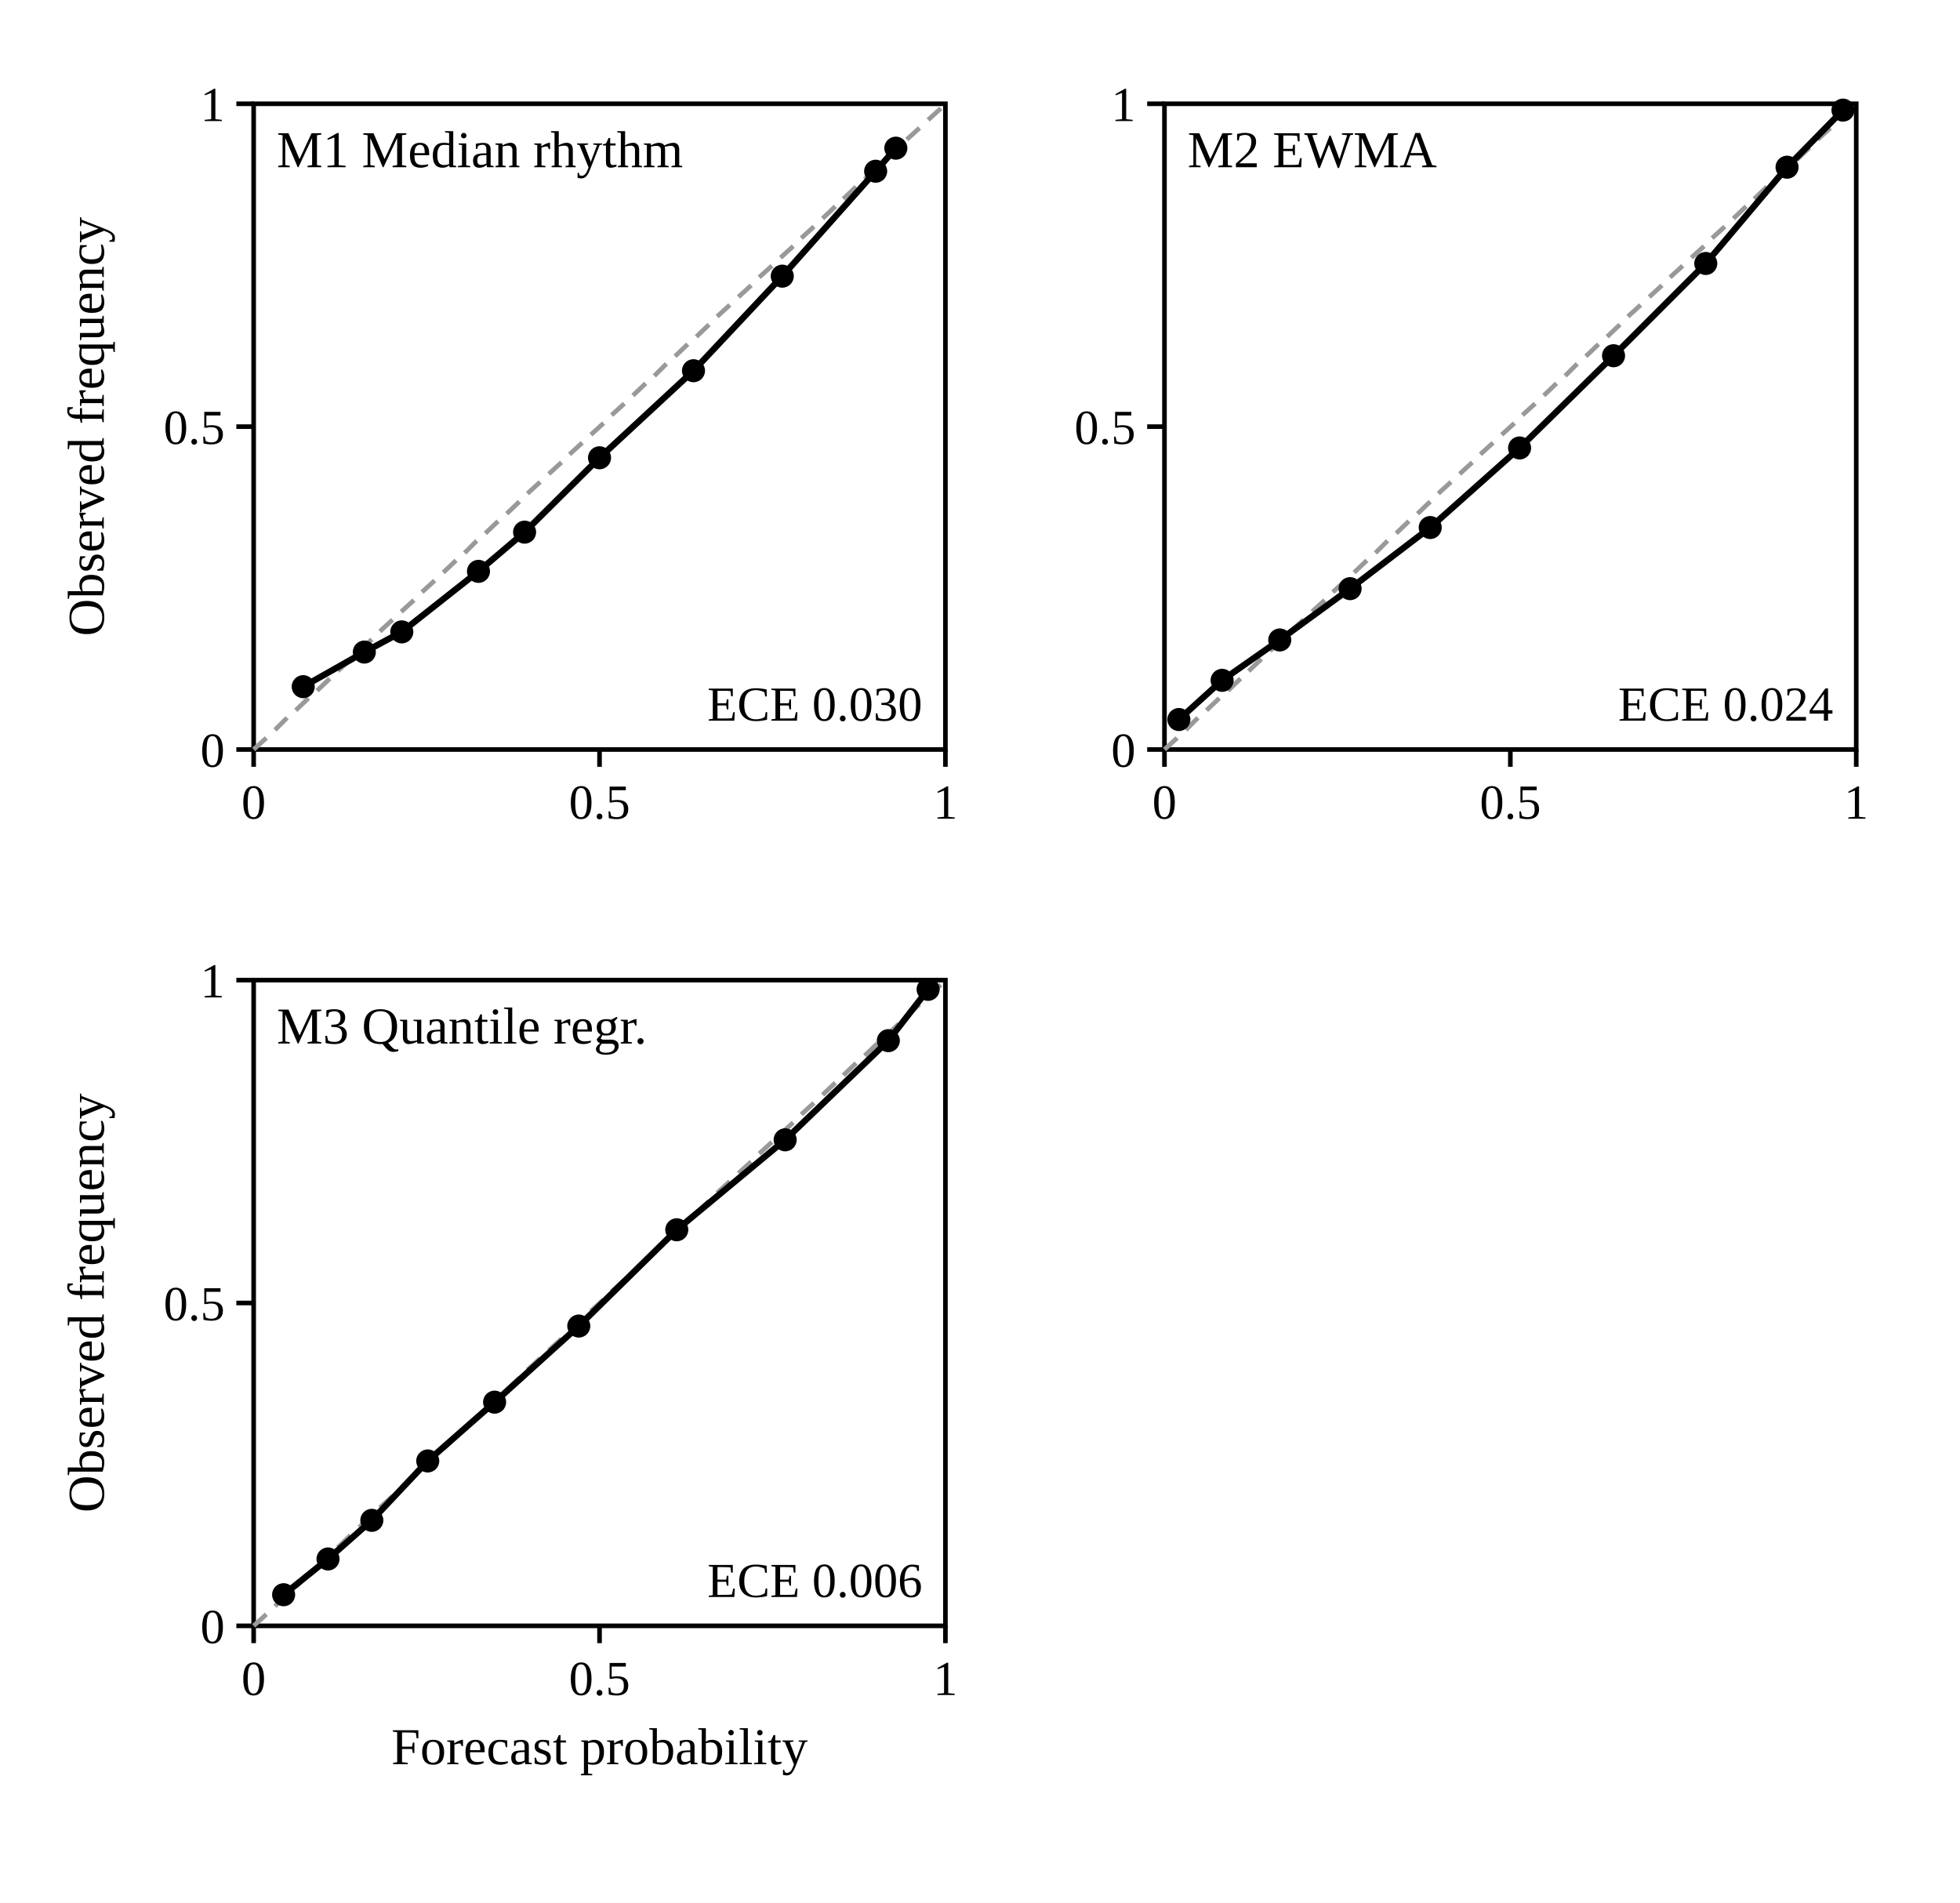
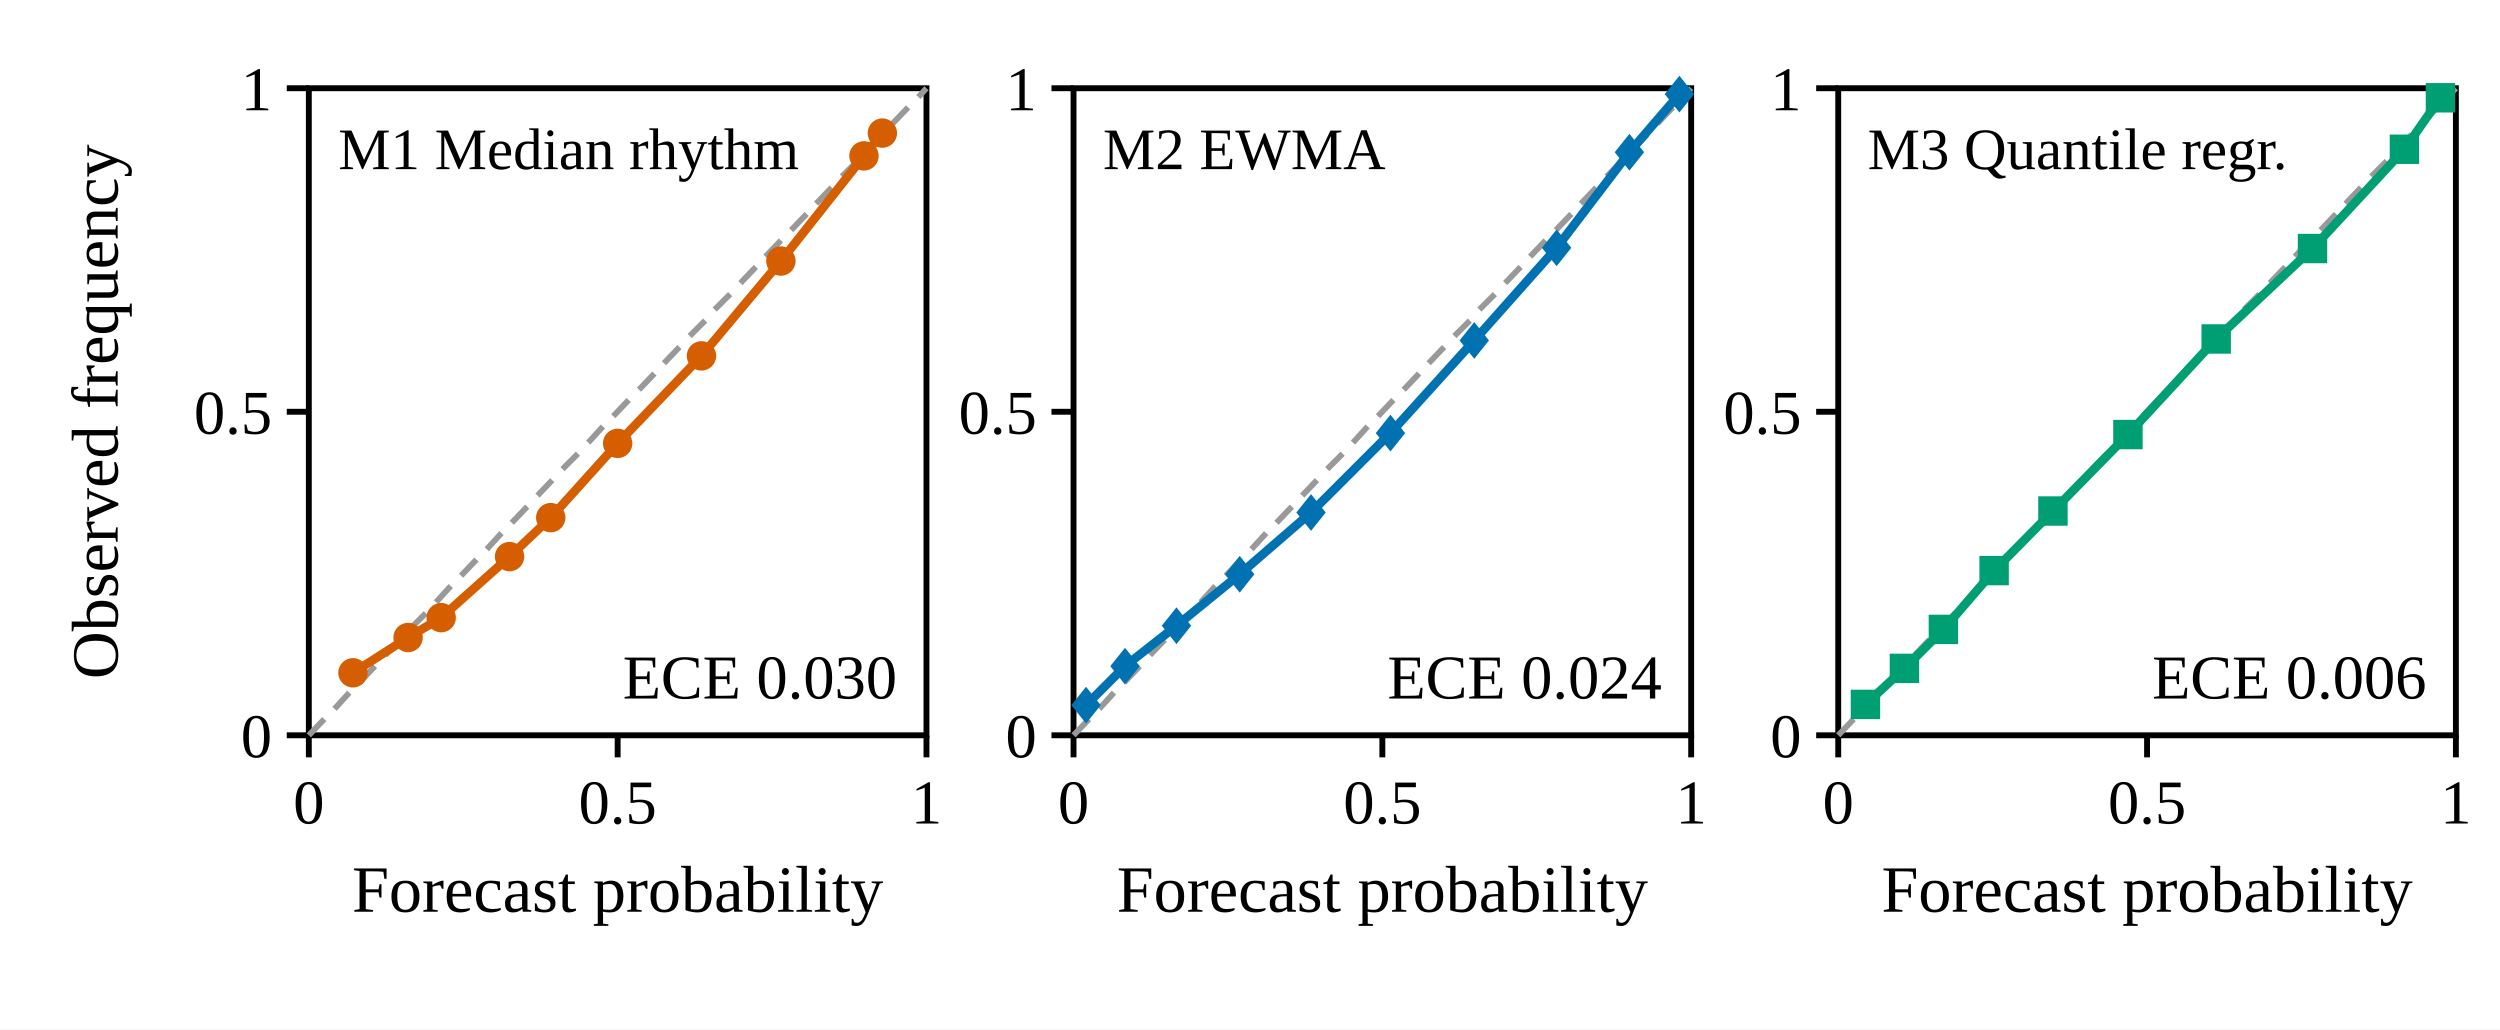
- <svg xmlns="http://www.w3.org/2000/svg" width="340" height="330" viewBox="0 0 340 330">
-   <rect width="340" height="330" fill="#fff" />
-   <rect x="44" y="18" width="120" height="112" fill="none" stroke="#000" stroke-width="0.8" />
-   <line x1="44.0" y1="130" x2="44.0" y2="133" stroke="#000" stroke-width="0.8" />
-   <text x="44.0" y="142" font-family="Times New Roman, Times, serif" font-size="8.5" text-anchor="middle">0</text>
-   <line x1="104.0" y1="130" x2="104.0" y2="133" stroke="#000" stroke-width="0.8" />
-   <text x="104.0" y="142" font-family="Times New Roman, Times, serif" font-size="8.5" text-anchor="middle">0.5</text>
-   <line x1="164.0" y1="130" x2="164.0" y2="133" stroke="#000" stroke-width="0.8" />
-   <text x="164.0" y="142" font-family="Times New Roman, Times, serif" font-size="8.5" text-anchor="middle">1</text>
-   <line x1="41" y1="130.0" x2="44" y2="130.0" stroke="#000" stroke-width="0.8" />
-   <text x="39" y="133.0" font-family="Times New Roman, Times, serif" font-size="8.5" text-anchor="end">0</text>
-   <line x1="41" y1="74.0" x2="44" y2="74.0" stroke="#000" stroke-width="0.8" />
-   <text x="39" y="77.0" font-family="Times New Roman, Times, serif" font-size="8.5" text-anchor="end">0.5</text>
-   <line x1="41" y1="18.0" x2="44" y2="18.0" stroke="#000" stroke-width="0.8" />
-   <text x="39" y="21.0" font-family="Times New Roman, Times, serif" font-size="8.5" text-anchor="end">1</text>
-   <text x="18" y="74.0" font-family="Times New Roman, Times, serif" font-size="9" text-anchor="middle" transform="rotate(-90 18 74.0)">Observed frequency</text>
-   <line x1="44.0" y1="130.0" x2="46.2" y2="128.0" stroke="#999999" stroke-width="0.8" />
-   <line x1="47.7" y1="126.6" x2="49.8" y2="124.5" stroke="#999999" stroke-width="0.8" />
-   <line x1="51.3" y1="123.2" x2="53.5" y2="121.1" stroke="#999999" stroke-width="0.8" />
-   <line x1="55.0" y1="119.8" x2="57.2" y2="117.7" stroke="#999999" stroke-width="0.8" />
-   <line x1="58.6" y1="116.4" x2="60.8" y2="114.3" stroke="#999999" stroke-width="0.8" />
-   <line x1="62.3" y1="112.9" x2="64.5" y2="110.9" stroke="#999999" stroke-width="0.8" />
-   <line x1="65.9" y1="109.5" x2="68.1" y2="107.5" stroke="#999999" stroke-width="0.8" />
-   <line x1="69.6" y1="106.1" x2="71.8" y2="104.1" stroke="#999999" stroke-width="0.8" />
-   <line x1="73.2" y1="102.7" x2="75.4" y2="100.7" stroke="#999999" stroke-width="0.8" />
-   <line x1="76.9" y1="99.3" x2="79.1" y2="97.2" stroke="#999999" stroke-width="0.8" />
-   <line x1="80.6" y1="95.9" x2="82.7" y2="93.8" stroke="#999999" stroke-width="0.8" />
-   <line x1="84.2" y1="92.5" x2="86.4" y2="90.4" stroke="#999999" stroke-width="0.8" />
-   <line x1="87.9" y1="89.1" x2="90.1" y2="87.0" stroke="#999999" stroke-width="0.8" />
-   <line x1="91.5" y1="85.6" x2="93.7" y2="83.6" stroke="#999999" stroke-width="0.8" />
-   <line x1="95.2" y1="82.2" x2="97.4" y2="80.2" stroke="#999999" stroke-width="0.8" />
-   <line x1="98.8" y1="78.8" x2="101.0" y2="76.8" stroke="#999999" stroke-width="0.8" />
-   <line x1="102.5" y1="75.4" x2="104.7" y2="73.4" stroke="#999999" stroke-width="0.8" />
-   <line x1="106.1" y1="72.0" x2="108.3" y2="70.0" stroke="#999999" stroke-width="0.8" />
-   <line x1="109.8" y1="68.6" x2="112.0" y2="66.5" stroke="#999999" stroke-width="0.8" />
-   <line x1="113.5" y1="65.2" x2="115.6" y2="63.1" stroke="#999999" stroke-width="0.8" />
-   <line x1="117.1" y1="61.8" x2="119.3" y2="59.7" stroke="#999999" stroke-width="0.8" />
-   <line x1="120.8" y1="58.4" x2="123.0" y2="56.3" stroke="#999999" stroke-width="0.8" />
-   <line x1="124.4" y1="54.9" x2="126.6" y2="52.9" stroke="#999999" stroke-width="0.8" />
-   <line x1="128.1" y1="51.5" x2="130.3" y2="49.5" stroke="#999999" stroke-width="0.8" />
-   <line x1="131.7" y1="48.1" x2="133.9" y2="46.1" stroke="#999999" stroke-width="0.8" />
-   <line x1="135.4" y1="44.7" x2="137.6" y2="42.7" stroke="#999999" stroke-width="0.8" />
-   <line x1="139.0" y1="41.3" x2="141.2" y2="39.3" stroke="#999999" stroke-width="0.8" />
-   <line x1="142.7" y1="37.9" x2="144.9" y2="35.8" stroke="#999999" stroke-width="0.8" />
-   <line x1="146.3" y1="34.5" x2="148.5" y2="32.4" stroke="#999999" stroke-width="0.8" />
-   <line x1="150.0" y1="31.1" x2="152.2" y2="29.0" stroke="#999999" stroke-width="0.8" />
-   <line x1="153.7" y1="27.7" x2="155.9" y2="25.6" stroke="#999999" stroke-width="0.8" />
-   <line x1="157.3" y1="24.2" x2="159.5" y2="22.2" stroke="#999999" stroke-width="0.8" />
-   <line x1="161.0" y1="20.8" x2="163.2" y2="18.8" stroke="#999999" stroke-width="0.8" />
-   <polyline points="52.6,119.1 63.2,113.1 69.7,109.6 83.0,99.1 91.0,92.3 104.0,79.4 120.3,64.3 135.7,47.9 151.9,29.7 155.4,25.7" fill="none" stroke="#000000" stroke-width="1.1" />
-   <circle cx="52.6" cy="119.1" r="2.0" fill="#000000" />
-   <circle cx="63.2" cy="113.1" r="2.0" fill="#000000" />
-   <circle cx="69.7" cy="109.6" r="2.0" fill="#000000" />
-   <circle cx="83.0" cy="99.1" r="2.0" fill="#000000" />
-   <circle cx="91.0" cy="92.3" r="2.0" fill="#000000" />
-   <circle cx="104.0" cy="79.4" r="2.0" fill="#000000" />
-   <circle cx="120.3" cy="64.3" r="2.0" fill="#000000" />
-   <circle cx="135.7" cy="47.9" r="2.0" fill="#000000" />
-   <circle cx="151.9" cy="29.7" r="2.0" fill="#000000" />
-   <circle cx="155.4" cy="25.7" r="2.0" fill="#000000" />
-   <text x="48" y="29" font-family="Times New Roman, Times, serif" font-size="9">M1 Median rhythm</text>
-   <text x="160" y="125" font-family="Times New Roman, Times, serif" font-size="8.5" text-anchor="end">ECE 0.030</text>
-   <rect x="202" y="18" width="120" height="112" fill="none" stroke="#000" stroke-width="0.8" />
-   <line x1="202.0" y1="130" x2="202.0" y2="133" stroke="#000" stroke-width="0.8" />
-   <text x="202.0" y="142" font-family="Times New Roman, Times, serif" font-size="8.5" text-anchor="middle">0</text>
-   <line x1="262.0" y1="130" x2="262.0" y2="133" stroke="#000" stroke-width="0.8" />
-   <text x="262.0" y="142" font-family="Times New Roman, Times, serif" font-size="8.5" text-anchor="middle">0.5</text>
-   <line x1="322.0" y1="130" x2="322.0" y2="133" stroke="#000" stroke-width="0.8" />
-   <text x="322.0" y="142" font-family="Times New Roman, Times, serif" font-size="8.5" text-anchor="middle">1</text>
-   <line x1="199" y1="130.0" x2="202" y2="130.0" stroke="#000" stroke-width="0.8" />
-   <text x="197" y="133.0" font-family="Times New Roman, Times, serif" font-size="8.5" text-anchor="end">0</text>
-   <line x1="199" y1="74.0" x2="202" y2="74.0" stroke="#000" stroke-width="0.8" />
-   <text x="197" y="77.0" font-family="Times New Roman, Times, serif" font-size="8.5" text-anchor="end">0.5</text>
-   <line x1="199" y1="18.0" x2="202" y2="18.0" stroke="#000" stroke-width="0.8" />
-   <text x="197" y="21.0" font-family="Times New Roman, Times, serif" font-size="8.5" text-anchor="end">1</text>
-   <line x1="202.0" y1="130.0" x2="204.2" y2="128.0" stroke="#999999" stroke-width="0.8" />
-   <line x1="205.7" y1="126.6" x2="207.8" y2="124.5" stroke="#999999" stroke-width="0.8" />
-   <line x1="209.3" y1="123.2" x2="211.5" y2="121.1" stroke="#999999" stroke-width="0.8" />
-   <line x1="213.0" y1="119.8" x2="215.2" y2="117.7" stroke="#999999" stroke-width="0.8" />
-   <line x1="216.6" y1="116.4" x2="218.8" y2="114.3" stroke="#999999" stroke-width="0.8" />
-   <line x1="220.3" y1="112.9" x2="222.5" y2="110.9" stroke="#999999" stroke-width="0.8" />
-   <line x1="223.9" y1="109.5" x2="226.1" y2="107.5" stroke="#999999" stroke-width="0.8" />
-   <line x1="227.6" y1="106.1" x2="229.8" y2="104.1" stroke="#999999" stroke-width="0.8" />
-   <line x1="231.2" y1="102.7" x2="233.4" y2="100.7" stroke="#999999" stroke-width="0.8" />
-   <line x1="234.9" y1="99.3" x2="237.1" y2="97.2" stroke="#999999" stroke-width="0.8" />
-   <line x1="238.6" y1="95.9" x2="240.7" y2="93.8" stroke="#999999" stroke-width="0.8" />
-   <line x1="242.2" y1="92.5" x2="244.4" y2="90.4" stroke="#999999" stroke-width="0.8" />
-   <line x1="245.9" y1="89.1" x2="248.1" y2="87.0" stroke="#999999" stroke-width="0.8" />
-   <line x1="249.5" y1="85.6" x2="251.7" y2="83.6" stroke="#999999" stroke-width="0.8" />
-   <line x1="253.2" y1="82.2" x2="255.4" y2="80.2" stroke="#999999" stroke-width="0.8" />
-   <line x1="256.8" y1="78.8" x2="259.0" y2="76.8" stroke="#999999" stroke-width="0.8" />
-   <line x1="260.5" y1="75.4" x2="262.7" y2="73.4" stroke="#999999" stroke-width="0.8" />
-   <line x1="264.1" y1="72.0" x2="266.3" y2="70.0" stroke="#999999" stroke-width="0.8" />
-   <line x1="267.8" y1="68.6" x2="270.0" y2="66.5" stroke="#999999" stroke-width="0.8" />
-   <line x1="271.5" y1="65.2" x2="273.6" y2="63.1" stroke="#999999" stroke-width="0.8" />
-   <line x1="275.1" y1="61.8" x2="277.3" y2="59.7" stroke="#999999" stroke-width="0.8" />
-   <line x1="278.8" y1="58.4" x2="281.0" y2="56.3" stroke="#999999" stroke-width="0.8" />
-   <line x1="282.4" y1="54.9" x2="284.6" y2="52.9" stroke="#999999" stroke-width="0.8" />
-   <line x1="286.1" y1="51.5" x2="288.3" y2="49.5" stroke="#999999" stroke-width="0.8" />
-   <line x1="289.7" y1="48.1" x2="291.9" y2="46.1" stroke="#999999" stroke-width="0.8" />
-   <line x1="293.4" y1="44.7" x2="295.6" y2="42.7" stroke="#999999" stroke-width="0.8" />
-   <line x1="297.0" y1="41.3" x2="299.2" y2="39.3" stroke="#999999" stroke-width="0.8" />
-   <line x1="300.7" y1="37.9" x2="302.9" y2="35.8" stroke="#999999" stroke-width="0.8" />
-   <line x1="304.3" y1="34.5" x2="306.5" y2="32.4" stroke="#999999" stroke-width="0.8" />
-   <line x1="308.0" y1="31.1" x2="310.2" y2="29.0" stroke="#999999" stroke-width="0.8" />
-   <line x1="311.7" y1="27.7" x2="313.9" y2="25.6" stroke="#999999" stroke-width="0.8" />
-   <line x1="315.3" y1="24.2" x2="317.5" y2="22.2" stroke="#999999" stroke-width="0.8" />
-   <line x1="319.0" y1="20.8" x2="321.2" y2="18.8" stroke="#999999" stroke-width="0.8" />
-   <polyline points="204.5,124.8 212.0,118.0 222.0,111.0 234.2,102.1 248.1,91.5 263.6,77.7 279.9,61.7 295.9,45.7 310.0,29.0 319.7,19.1" fill="none" stroke="#000000" stroke-width="1.1" />
-   <circle cx="204.5" cy="124.8" r="2.0" fill="#000000" />
-   <circle cx="212.0" cy="118.0" r="2.0" fill="#000000" />
-   <circle cx="222.0" cy="111.0" r="2.0" fill="#000000" />
-   <circle cx="234.2" cy="102.1" r="2.0" fill="#000000" />
-   <circle cx="248.1" cy="91.5" r="2.0" fill="#000000" />
-   <circle cx="263.6" cy="77.7" r="2.0" fill="#000000" />
-   <circle cx="279.9" cy="61.7" r="2.0" fill="#000000" />
-   <circle cx="295.9" cy="45.7" r="2.0" fill="#000000" />
-   <circle cx="310.0" cy="29.0" r="2.0" fill="#000000" />
-   <circle cx="319.7" cy="19.1" r="2.0" fill="#000000" />
-   <text x="206" y="29" font-family="Times New Roman, Times, serif" font-size="9">M2 EWMA</text>
-   <text x="318" y="125" font-family="Times New Roman, Times, serif" font-size="8.5" text-anchor="end">ECE 0.024</text>
-   <rect x="44" y="170" width="120" height="112" fill="none" stroke="#000" stroke-width="0.8" />
-   <line x1="44.0" y1="282" x2="44.0" y2="285" stroke="#000" stroke-width="0.8" />
-   <text x="44.0" y="294" font-family="Times New Roman, Times, serif" font-size="8.5" text-anchor="middle">0</text>
-   <line x1="104.0" y1="282" x2="104.0" y2="285" stroke="#000" stroke-width="0.8" />
-   <text x="104.0" y="294" font-family="Times New Roman, Times, serif" font-size="8.5" text-anchor="middle">0.5</text>
-   <line x1="164.0" y1="282" x2="164.0" y2="285" stroke="#000" stroke-width="0.8" />
-   <text x="164.0" y="294" font-family="Times New Roman, Times, serif" font-size="8.5" text-anchor="middle">1</text>
-   <line x1="41" y1="282.0" x2="44" y2="282.0" stroke="#000" stroke-width="0.8" />
-   <text x="39" y="285.0" font-family="Times New Roman, Times, serif" font-size="8.5" text-anchor="end">0</text>
-   <line x1="41" y1="226.0" x2="44" y2="226.0" stroke="#000" stroke-width="0.8" />
-   <text x="39" y="229.0" font-family="Times New Roman, Times, serif" font-size="8.5" text-anchor="end">0.5</text>
-   <line x1="41" y1="170.0" x2="44" y2="170.0" stroke="#000" stroke-width="0.8" />
-   <text x="39" y="173.0" font-family="Times New Roman, Times, serif" font-size="8.5" text-anchor="end">1</text>
-   <text x="104.0" y="306" font-family="Times New Roman, Times, serif" font-size="9" text-anchor="middle">Forecast probability</text>
-   <text x="18" y="226.0" font-family="Times New Roman, Times, serif" font-size="9" text-anchor="middle" transform="rotate(-90 18 226.0)">Observed frequency</text>
-   <line x1="44.0" y1="282.0" x2="46.2" y2="280.0" stroke="#999999" stroke-width="0.8" />
-   <line x1="47.7" y1="278.6" x2="49.8" y2="276.5" stroke="#999999" stroke-width="0.8" />
-   <line x1="51.3" y1="275.2" x2="53.5" y2="273.1" stroke="#999999" stroke-width="0.8" />
-   <line x1="55.0" y1="271.8" x2="57.2" y2="269.7" stroke="#999999" stroke-width="0.8" />
-   <line x1="58.6" y1="268.4" x2="60.8" y2="266.3" stroke="#999999" stroke-width="0.8" />
-   <line x1="62.3" y1="264.9" x2="64.5" y2="262.9" stroke="#999999" stroke-width="0.8" />
-   <line x1="65.9" y1="261.5" x2="68.1" y2="259.5" stroke="#999999" stroke-width="0.8" />
-   <line x1="69.6" y1="258.1" x2="71.8" y2="256.1" stroke="#999999" stroke-width="0.8" />
-   <line x1="73.2" y1="254.7" x2="75.4" y2="252.7" stroke="#999999" stroke-width="0.8" />
-   <line x1="76.9" y1="251.3" x2="79.1" y2="249.2" stroke="#999999" stroke-width="0.8" />
-   <line x1="80.6" y1="247.9" x2="82.7" y2="245.8" stroke="#999999" stroke-width="0.8" />
-   <line x1="84.2" y1="244.5" x2="86.4" y2="242.4" stroke="#999999" stroke-width="0.8" />
-   <line x1="87.9" y1="241.1" x2="90.1" y2="239.0" stroke="#999999" stroke-width="0.8" />
-   <line x1="91.5" y1="237.6" x2="93.7" y2="235.6" stroke="#999999" stroke-width="0.8" />
-   <line x1="95.2" y1="234.2" x2="97.4" y2="232.2" stroke="#999999" stroke-width="0.8" />
-   <line x1="98.8" y1="230.8" x2="101.0" y2="228.8" stroke="#999999" stroke-width="0.8" />
-   <line x1="102.5" y1="227.4" x2="104.7" y2="225.4" stroke="#999999" stroke-width="0.8" />
-   <line x1="106.1" y1="224.0" x2="108.3" y2="222.0" stroke="#999999" stroke-width="0.8" />
-   <line x1="109.8" y1="220.6" x2="112.0" y2="218.5" stroke="#999999" stroke-width="0.8" />
-   <line x1="113.5" y1="217.2" x2="115.6" y2="215.1" stroke="#999999" stroke-width="0.8" />
-   <line x1="117.1" y1="213.8" x2="119.3" y2="211.7" stroke="#999999" stroke-width="0.8" />
-   <line x1="120.8" y1="210.4" x2="123.0" y2="208.3" stroke="#999999" stroke-width="0.8" />
-   <line x1="124.4" y1="206.9" x2="126.6" y2="204.9" stroke="#999999" stroke-width="0.8" />
-   <line x1="128.1" y1="203.5" x2="130.3" y2="201.5" stroke="#999999" stroke-width="0.8" />
-   <line x1="131.7" y1="200.1" x2="133.9" y2="198.1" stroke="#999999" stroke-width="0.8" />
-   <line x1="135.4" y1="196.7" x2="137.6" y2="194.7" stroke="#999999" stroke-width="0.8" />
-   <line x1="139.0" y1="193.3" x2="141.2" y2="191.3" stroke="#999999" stroke-width="0.8" />
-   <line x1="142.7" y1="189.9" x2="144.9" y2="187.8" stroke="#999999" stroke-width="0.8" />
-   <line x1="146.3" y1="186.5" x2="148.5" y2="184.4" stroke="#999999" stroke-width="0.8" />
-   <line x1="150.0" y1="183.1" x2="152.2" y2="181.0" stroke="#999999" stroke-width="0.8" />
-   <line x1="153.7" y1="179.7" x2="155.9" y2="177.6" stroke="#999999" stroke-width="0.8" />
-   <line x1="157.3" y1="176.2" x2="159.5" y2="174.2" stroke="#999999" stroke-width="0.8" />
-   <line x1="161.0" y1="172.8" x2="163.2" y2="170.8" stroke="#999999" stroke-width="0.8" />
-   <polyline points="49.2,276.6 56.9,270.4 64.5,263.7 74.2,253.4 85.8,243.2 100.4,230.0 117.4,213.3 136.2,197.7 154.1,180.5 161.0,171.6" fill="none" stroke="#000000" stroke-width="1.1" />
-   <circle cx="49.2" cy="276.6" r="2.0" fill="#000000" />
-   <circle cx="56.9" cy="270.4" r="2.0" fill="#000000" />
-   <circle cx="64.5" cy="263.7" r="2.0" fill="#000000" />
-   <circle cx="74.2" cy="253.4" r="2.0" fill="#000000" />
-   <circle cx="85.8" cy="243.2" r="2.0" fill="#000000" />
-   <circle cx="100.4" cy="230.0" r="2.0" fill="#000000" />
-   <circle cx="117.4" cy="213.3" r="2.0" fill="#000000" />
-   <circle cx="136.2" cy="197.7" r="2.0" fill="#000000" />
-   <circle cx="154.1" cy="180.5" r="2.0" fill="#000000" />
-   <circle cx="161.0" cy="171.6" r="2.0" fill="#000000" />
-   <text x="48" y="181" font-family="Times New Roman, Times, serif" font-size="9">M3 Quantile regr.</text>
-   <text x="160" y="277" font-family="Times New Roman, Times, serif" font-size="8.5" text-anchor="end">ECE 0.006</text>
+ <svg xmlns="http://www.w3.org/2000/svg" width="340" height="140" viewBox="0 0 340 140">
+   <rect width="340" height="140" fill="#fff" />
+   <rect x="42" y="12" width="84" height="88" fill="none" stroke="#000" stroke-width="0.8" />
+   <line x1="42.0" y1="100" x2="42.0" y2="103" stroke="#000" stroke-width="0.8" />
+   <text x="42.0" y="112" font-family="Times New Roman, Times, serif" font-size="8.5" text-anchor="middle">0</text>
+   <line x1="84.0" y1="100" x2="84.0" y2="103" stroke="#000" stroke-width="0.8" />
+   <text x="84.0" y="112" font-family="Times New Roman, Times, serif" font-size="8.5" text-anchor="middle">0.5</text>
+   <line x1="126.0" y1="100" x2="126.0" y2="103" stroke="#000" stroke-width="0.8" />
+   <text x="126.0" y="112" font-family="Times New Roman, Times, serif" font-size="8.5" text-anchor="middle">1</text>
+   <line x1="39" y1="100.0" x2="42" y2="100.0" stroke="#000" stroke-width="0.8" />
+   <text x="37" y="103.0" font-family="Times New Roman, Times, serif" font-size="8.5" text-anchor="end">0</text>
+   <line x1="39" y1="56.0" x2="42" y2="56.0" stroke="#000" stroke-width="0.8" />
+   <text x="37" y="59.0" font-family="Times New Roman, Times, serif" font-size="8.5" text-anchor="end">0.5</text>
+   <line x1="39" y1="12.0" x2="42" y2="12.0" stroke="#000" stroke-width="0.8" />
+   <text x="37" y="15.0" font-family="Times New Roman, Times, serif" font-size="8.5" text-anchor="end">1</text>
+   <text x="84.0" y="124" font-family="Times New Roman, Times, serif" font-size="9" text-anchor="middle">Forecast probability</text>
+   <text x="16" y="56.0" font-family="Times New Roman, Times, serif" font-size="9" text-anchor="middle" transform="rotate(-90 16 56.0)">Observed frequency</text>
+   <line x1="42.0" y1="100.0" x2="44.1" y2="97.8" stroke="#999999" stroke-width="0.8" />
+   <line x1="45.5" y1="96.4" x2="47.5" y2="94.2" stroke="#999999" stroke-width="0.8" />
+   <line x1="48.9" y1="92.8" x2="51.0" y2="90.6" stroke="#999999" stroke-width="0.8" />
+   <line x1="52.4" y1="89.1" x2="54.4" y2="87.0" stroke="#999999" stroke-width="0.8" />
+   <line x1="55.8" y1="85.5" x2="57.9" y2="83.4" stroke="#999999" stroke-width="0.8" />
+   <line x1="59.3" y1="81.9" x2="61.3" y2="79.7" stroke="#999999" stroke-width="0.8" />
+   <line x1="62.7" y1="78.3" x2="64.8" y2="76.1" stroke="#999999" stroke-width="0.8" />
+   <line x1="66.2" y1="74.7" x2="68.2" y2="72.5" stroke="#999999" stroke-width="0.8" />
+   <line x1="69.6" y1="71.1" x2="71.7" y2="68.9" stroke="#999999" stroke-width="0.8" />
+   <line x1="73.1" y1="67.4" x2="75.1" y2="65.3" stroke="#999999" stroke-width="0.8" />
+   <line x1="76.5" y1="63.8" x2="78.6" y2="61.7" stroke="#999999" stroke-width="0.8" />
+   <line x1="80.0" y1="60.2" x2="82.0" y2="58.0" stroke="#999999" stroke-width="0.8" />
+   <line x1="83.4" y1="56.6" x2="85.5" y2="54.4" stroke="#999999" stroke-width="0.8" />
+   <line x1="86.9" y1="53.0" x2="89.0" y2="50.8" stroke="#999999" stroke-width="0.8" />
+   <line x1="90.3" y1="49.4" x2="92.4" y2="47.2" stroke="#999999" stroke-width="0.8" />
+   <line x1="93.8" y1="45.7" x2="95.9" y2="43.6" stroke="#999999" stroke-width="0.8" />
+   <line x1="97.2" y1="42.1" x2="99.3" y2="40.0" stroke="#999999" stroke-width="0.8" />
+   <line x1="100.7" y1="38.5" x2="102.8" y2="36.3" stroke="#999999" stroke-width="0.8" />
+   <line x1="104.1" y1="34.9" x2="106.2" y2="32.7" stroke="#999999" stroke-width="0.8" />
+   <line x1="107.6" y1="31.3" x2="109.7" y2="29.1" stroke="#999999" stroke-width="0.8" />
+   <line x1="111.0" y1="27.7" x2="113.1" y2="25.5" stroke="#999999" stroke-width="0.8" />
+   <line x1="114.5" y1="24.0" x2="116.6" y2="21.9" stroke="#999999" stroke-width="0.8" />
+   <line x1="118.0" y1="20.4" x2="120.0" y2="18.3" stroke="#999999" stroke-width="0.8" />
+   <line x1="121.4" y1="16.8" x2="123.5" y2="14.6" stroke="#999999" stroke-width="0.8" />
+   <line x1="124.9" y1="13.2" x2="126.0" y2="12.0" stroke="#999999" stroke-width="0.8" />
+   <polyline points="48.0,91.5 55.5,86.7 60.0,84.0 69.3,75.7 74.9,70.4 84.0,60.3 95.4,48.4 106.2,35.5 117.5,21.2 120.0,18.1" fill="none" stroke="#D55E00" stroke-width="1.2" />
+   <circle cx="48.0" cy="91.5" r="2.0" fill="#D55E00" />
+   <circle cx="55.5" cy="86.7" r="2.0" fill="#D55E00" />
+   <circle cx="60.0" cy="84.0" r="2.0" fill="#D55E00" />
+   <circle cx="69.3" cy="75.7" r="2.0" fill="#D55E00" />
+   <circle cx="74.9" cy="70.4" r="2.0" fill="#D55E00" />
+   <circle cx="84.0" cy="60.3" r="2.0" fill="#D55E00" />
+   <circle cx="95.4" cy="48.4" r="2.0" fill="#D55E00" />
+   <circle cx="106.2" cy="35.5" r="2.0" fill="#D55E00" />
+   <circle cx="117.5" cy="21.2" r="2.0" fill="#D55E00" />
+   <circle cx="120.0" cy="18.1" r="2.0" fill="#D55E00" />
+   <text x="46" y="23" font-family="Times New Roman, Times, serif" font-size="8">M1 Median rhythm</text>
+   <text x="122" y="95" font-family="Times New Roman, Times, serif" font-size="8.5" text-anchor="end">ECE 0.030</text>
+   <rect x="146" y="12" width="84" height="88" fill="none" stroke="#000" stroke-width="0.8" />
+   <line x1="146.0" y1="100" x2="146.0" y2="103" stroke="#000" stroke-width="0.8" />
+   <text x="146.0" y="112" font-family="Times New Roman, Times, serif" font-size="8.5" text-anchor="middle">0</text>
+   <line x1="188.0" y1="100" x2="188.0" y2="103" stroke="#000" stroke-width="0.8" />
+   <text x="188.0" y="112" font-family="Times New Roman, Times, serif" font-size="8.5" text-anchor="middle">0.5</text>
+   <line x1="230.0" y1="100" x2="230.0" y2="103" stroke="#000" stroke-width="0.8" />
+   <text x="230.0" y="112" font-family="Times New Roman, Times, serif" font-size="8.5" text-anchor="middle">1</text>
+   <line x1="143" y1="100.0" x2="146" y2="100.0" stroke="#000" stroke-width="0.8" />
+   <text x="141" y="103.0" font-family="Times New Roman, Times, serif" font-size="8.5" text-anchor="end">0</text>
+   <line x1="143" y1="56.0" x2="146" y2="56.0" stroke="#000" stroke-width="0.8" />
+   <text x="141" y="59.0" font-family="Times New Roman, Times, serif" font-size="8.5" text-anchor="end">0.5</text>
+   <line x1="143" y1="12.0" x2="146" y2="12.0" stroke="#000" stroke-width="0.8" />
+   <text x="141" y="15.0" font-family="Times New Roman, Times, serif" font-size="8.5" text-anchor="end">1</text>
+   <text x="188.0" y="124" font-family="Times New Roman, Times, serif" font-size="9" text-anchor="middle">Forecast probability</text>
+   <line x1="146.0" y1="100.0" x2="148.1" y2="97.8" stroke="#999999" stroke-width="0.8" />
+   <line x1="149.5" y1="96.4" x2="151.5" y2="94.2" stroke="#999999" stroke-width="0.8" />
+   <line x1="152.9" y1="92.8" x2="155.0" y2="90.6" stroke="#999999" stroke-width="0.8" />
+   <line x1="156.4" y1="89.1" x2="158.4" y2="87.0" stroke="#999999" stroke-width="0.8" />
+   <line x1="159.8" y1="85.5" x2="161.9" y2="83.4" stroke="#999999" stroke-width="0.8" />
+   <line x1="163.3" y1="81.9" x2="165.3" y2="79.7" stroke="#999999" stroke-width="0.8" />
+   <line x1="166.7" y1="78.3" x2="168.8" y2="76.1" stroke="#999999" stroke-width="0.8" />
+   <line x1="170.2" y1="74.7" x2="172.2" y2="72.5" stroke="#999999" stroke-width="0.8" />
+   <line x1="173.6" y1="71.1" x2="175.7" y2="68.9" stroke="#999999" stroke-width="0.8" />
+   <line x1="177.1" y1="67.4" x2="179.1" y2="65.3" stroke="#999999" stroke-width="0.8" />
+   <line x1="180.5" y1="63.8" x2="182.6" y2="61.7" stroke="#999999" stroke-width="0.8" />
+   <line x1="184.0" y1="60.2" x2="186.0" y2="58.0" stroke="#999999" stroke-width="0.8" />
+   <line x1="187.4" y1="56.6" x2="189.5" y2="54.4" stroke="#999999" stroke-width="0.8" />
+   <line x1="190.9" y1="53.0" x2="193.0" y2="50.8" stroke="#999999" stroke-width="0.8" />
+   <line x1="194.3" y1="49.4" x2="196.4" y2="47.2" stroke="#999999" stroke-width="0.8" />
+   <line x1="197.8" y1="45.7" x2="199.9" y2="43.6" stroke="#999999" stroke-width="0.8" />
+   <line x1="201.2" y1="42.1" x2="203.3" y2="40.0" stroke="#999999" stroke-width="0.8" />
+   <line x1="204.7" y1="38.5" x2="206.8" y2="36.3" stroke="#999999" stroke-width="0.8" />
+   <line x1="208.1" y1="34.9" x2="210.2" y2="32.7" stroke="#999999" stroke-width="0.8" />
+   <line x1="211.6" y1="31.3" x2="213.7" y2="29.1" stroke="#999999" stroke-width="0.8" />
+   <line x1="215.0" y1="27.7" x2="217.1" y2="25.5" stroke="#999999" stroke-width="0.8" />
+   <line x1="218.5" y1="24.0" x2="220.6" y2="21.9" stroke="#999999" stroke-width="0.8" />
+   <line x1="222.0" y1="20.4" x2="224.0" y2="18.3" stroke="#999999" stroke-width="0.8" />
+   <line x1="225.4" y1="16.8" x2="227.5" y2="14.6" stroke="#999999" stroke-width="0.8" />
+   <line x1="228.9" y1="13.2" x2="230.0" y2="12.0" stroke="#999999" stroke-width="0.8" />
+   <polyline points="147.7,95.9 153.0,90.6 160.0,85.1 168.6,78.1 178.3,69.7 189.1,58.9 200.5,46.3 211.7,33.7 221.6,20.7 228.4,12.8" fill="none" stroke="#0072B2" stroke-width="1.2" />
+   <polygon points="147.7,93.4 149.7,95.9 147.7,98.4 145.7,95.9" fill="#0072B2" />
+   <polygon points="153.0,88.1 155.0,90.6 153.0,93.1 151.0,90.6" fill="#0072B2" />
+   <polygon points="160.0,82.6 162.0,85.1 160.0,87.6 158.0,85.1" fill="#0072B2" />
+   <polygon points="168.6,75.6 170.6,78.1 168.6,80.6 166.6,78.1" fill="#0072B2" />
+   <polygon points="178.3,67.2 180.3,69.7 178.3,72.2 176.3,69.7" fill="#0072B2" />
+   <polygon points="189.1,56.4 191.1,58.9 189.1,61.4 187.1,58.9" fill="#0072B2" />
+   <polygon points="200.5,43.8 202.5,46.3 200.5,48.8 198.5,46.3" fill="#0072B2" />
+   <polygon points="211.7,31.2 213.7,33.7 211.7,36.2 209.7,33.7" fill="#0072B2" />
+   <polygon points="221.6,18.2 223.6,20.7 221.6,23.2 219.6,20.7" fill="#0072B2" />
+   <polygon points="228.4,10.3 230.4,12.8 228.4,15.3 226.4,12.8" fill="#0072B2" />
+   <text x="150" y="23" font-family="Times New Roman, Times, serif" font-size="8">M2 EWMA</text>
+   <text x="226" y="95" font-family="Times New Roman, Times, serif" font-size="8.5" text-anchor="end">ECE 0.024</text>
+   <rect x="250" y="12" width="84" height="88" fill="none" stroke="#000" stroke-width="0.8" />
+   <line x1="250.0" y1="100" x2="250.0" y2="103" stroke="#000" stroke-width="0.8" />
+   <text x="250.0" y="112" font-family="Times New Roman, Times, serif" font-size="8.5" text-anchor="middle">0</text>
+   <line x1="292.0" y1="100" x2="292.0" y2="103" stroke="#000" stroke-width="0.8" />
+   <text x="292.0" y="112" font-family="Times New Roman, Times, serif" font-size="8.5" text-anchor="middle">0.5</text>
+   <line x1="334.0" y1="100" x2="334.0" y2="103" stroke="#000" stroke-width="0.8" />
+   <text x="334.0" y="112" font-family="Times New Roman, Times, serif" font-size="8.5" text-anchor="middle">1</text>
+   <line x1="247" y1="100.0" x2="250" y2="100.0" stroke="#000" stroke-width="0.8" />
+   <text x="245" y="103.0" font-family="Times New Roman, Times, serif" font-size="8.5" text-anchor="end">0</text>
+   <line x1="247" y1="56.0" x2="250" y2="56.0" stroke="#000" stroke-width="0.8" />
+   <text x="245" y="59.0" font-family="Times New Roman, Times, serif" font-size="8.5" text-anchor="end">0.5</text>
+   <line x1="247" y1="12.0" x2="250" y2="12.0" stroke="#000" stroke-width="0.8" />
+   <text x="245" y="15.0" font-family="Times New Roman, Times, serif" font-size="8.5" text-anchor="end">1</text>
+   <text x="292.0" y="124" font-family="Times New Roman, Times, serif" font-size="9" text-anchor="middle">Forecast probability</text>
+   <line x1="250.0" y1="100.0" x2="252.1" y2="97.8" stroke="#999999" stroke-width="0.8" />
+   <line x1="253.5" y1="96.4" x2="255.5" y2="94.2" stroke="#999999" stroke-width="0.8" />
+   <line x1="256.9" y1="92.8" x2="259.0" y2="90.6" stroke="#999999" stroke-width="0.8" />
+   <line x1="260.4" y1="89.1" x2="262.4" y2="87.0" stroke="#999999" stroke-width="0.8" />
+   <line x1="263.8" y1="85.5" x2="265.9" y2="83.4" stroke="#999999" stroke-width="0.8" />
+   <line x1="267.3" y1="81.9" x2="269.3" y2="79.7" stroke="#999999" stroke-width="0.8" />
+   <line x1="270.7" y1="78.3" x2="272.8" y2="76.1" stroke="#999999" stroke-width="0.8" />
+   <line x1="274.2" y1="74.7" x2="276.2" y2="72.5" stroke="#999999" stroke-width="0.8" />
+   <line x1="277.6" y1="71.1" x2="279.7" y2="68.9" stroke="#999999" stroke-width="0.8" />
+   <line x1="281.1" y1="67.4" x2="283.1" y2="65.3" stroke="#999999" stroke-width="0.8" />
+   <line x1="284.5" y1="63.8" x2="286.6" y2="61.7" stroke="#999999" stroke-width="0.8" />
+   <line x1="288.0" y1="60.2" x2="290.0" y2="58.0" stroke="#999999" stroke-width="0.8" />
+   <line x1="291.4" y1="56.6" x2="293.5" y2="54.4" stroke="#999999" stroke-width="0.8" />
+   <line x1="294.9" y1="53.0" x2="297.0" y2="50.8" stroke="#999999" stroke-width="0.8" />
+   <line x1="298.3" y1="49.4" x2="300.4" y2="47.2" stroke="#999999" stroke-width="0.8" />
+   <line x1="301.8" y1="45.7" x2="303.9" y2="43.6" stroke="#999999" stroke-width="0.8" />
+   <line x1="305.2" y1="42.1" x2="307.3" y2="40.0" stroke="#999999" stroke-width="0.8" />
+   <line x1="308.7" y1="38.5" x2="310.8" y2="36.3" stroke="#999999" stroke-width="0.8" />
+   <line x1="312.1" y1="34.9" x2="314.2" y2="32.7" stroke="#999999" stroke-width="0.8" />
+   <line x1="315.6" y1="31.3" x2="317.7" y2="29.1" stroke="#999999" stroke-width="0.8" />
+   <line x1="319.0" y1="27.7" x2="321.1" y2="25.5" stroke="#999999" stroke-width="0.8" />
+   <line x1="322.5" y1="24.0" x2="324.6" y2="21.9" stroke="#999999" stroke-width="0.8" />
+   <line x1="326.0" y1="20.4" x2="328.0" y2="18.3" stroke="#999999" stroke-width="0.8" />
+   <line x1="329.4" y1="16.8" x2="331.5" y2="14.6" stroke="#999999" stroke-width="0.8" />
+   <line x1="332.9" y1="13.2" x2="334.0" y2="12.0" stroke="#999999" stroke-width="0.8" />
+   <polyline points="253.7,95.8 259.0,90.9 264.3,85.6 271.2,77.6 279.2,69.5 289.4,59.1 301.4,46.1 314.5,33.8 327.0,20.3 331.9,13.3" fill="none" stroke="#009E73" stroke-width="1.2" />
+   <rect x="251.7" y="93.8" width="4.0" height="4.0" fill="#009E73" />
+   <rect x="257.0" y="88.9" width="4.0" height="4.0" fill="#009E73" />
+   <rect x="262.3" y="83.6" width="4.0" height="4.0" fill="#009E73" />
+   <rect x="269.2" y="75.6" width="4.0" height="4.0" fill="#009E73" />
+   <rect x="277.2" y="67.5" width="4.0" height="4.0" fill="#009E73" />
+   <rect x="287.4" y="57.1" width="4.0" height="4.0" fill="#009E73" />
+   <rect x="299.4" y="44.1" width="4.0" height="4.0" fill="#009E73" />
+   <rect x="312.5" y="31.8" width="4.0" height="4.0" fill="#009E73" />
+   <rect x="325.0" y="18.3" width="4.0" height="4.0" fill="#009E73" />
+   <rect x="329.9" y="11.3" width="4.0" height="4.0" fill="#009E73" />
+   <text x="254" y="23" font-family="Times New Roman, Times, serif" font-size="8">M3 Quantile regr.</text>
+   <text x="330" y="95" font-family="Times New Roman, Times, serif" font-size="8.5" text-anchor="end">ECE 0.006</text>
</svg>
